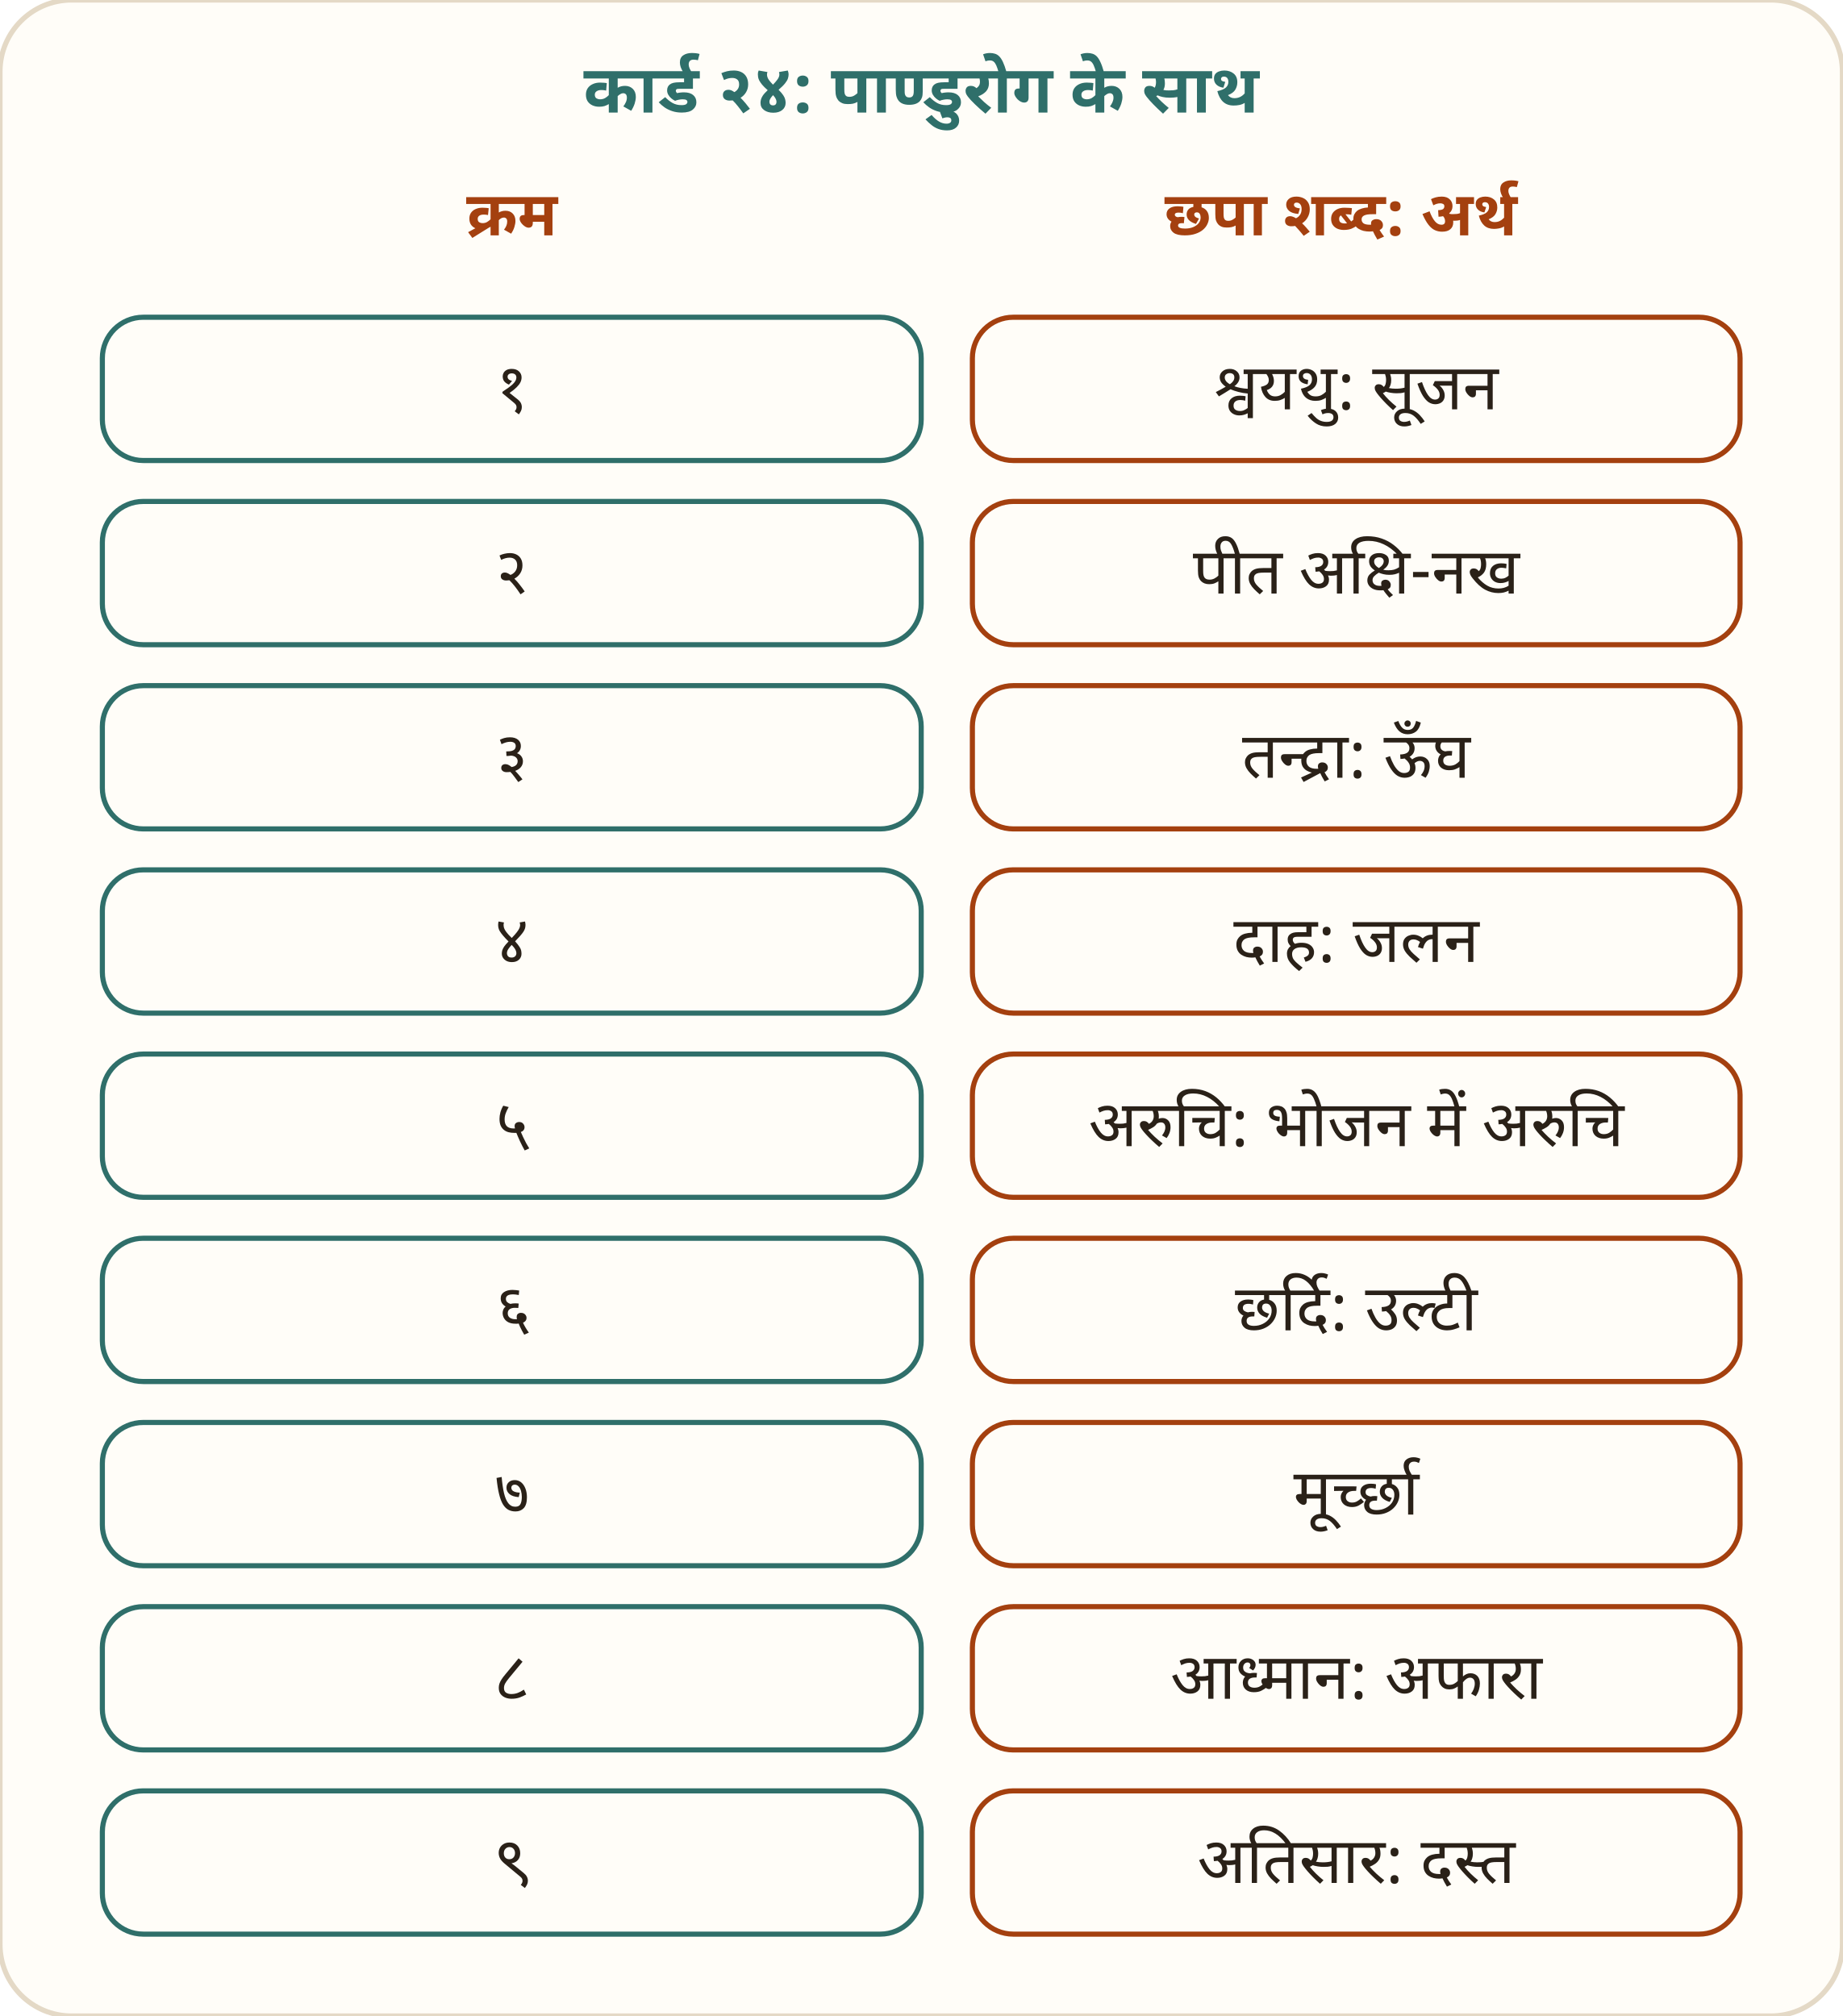
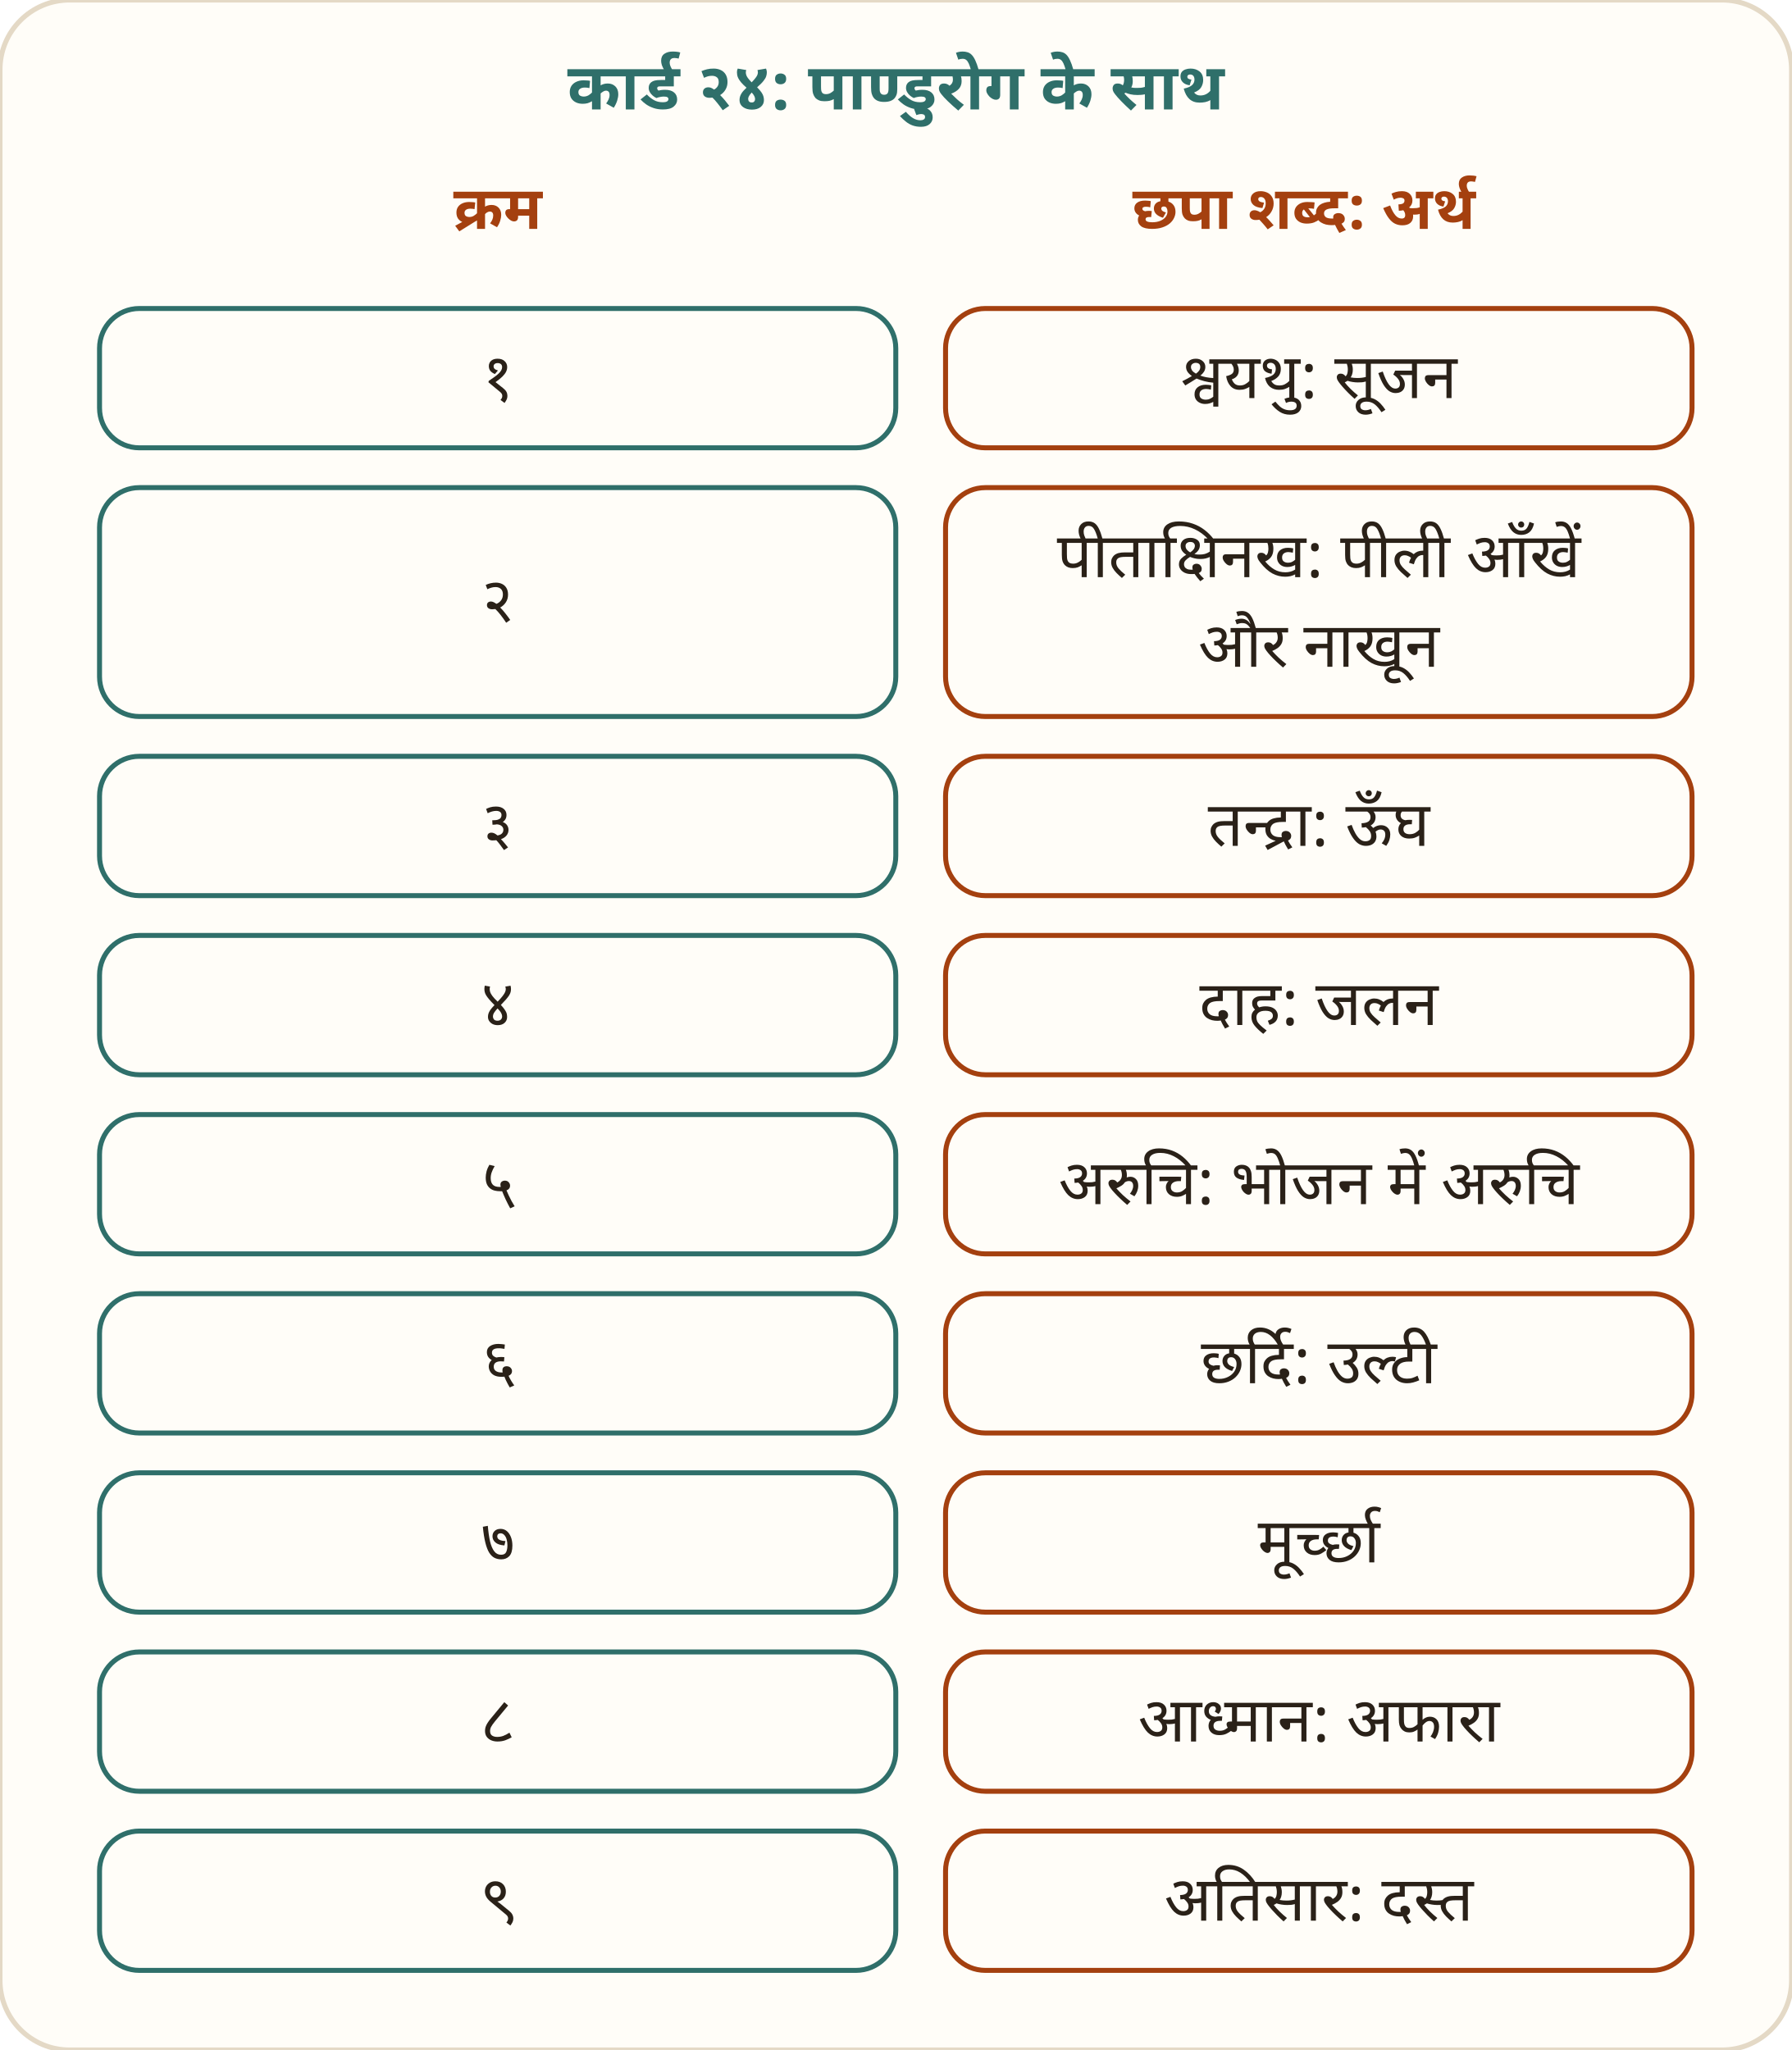
- <svg xmlns="http://www.w3.org/2000/svg" viewBox="0 0 360 394" role="img">
-   <rect width="360" height="394" rx="14" fill="#fffdf8" stroke="#e4d9c6" />
+ <svg xmlns="http://www.w3.org/2000/svg" viewBox="0 0 360 412" role="img">
+   <rect width="360" height="412" rx="14" fill="#fffdf8" stroke="#e4d9c6" />
  <text x="180" y="22" font-family="'Noto Sans Devanagari','Mukta','Nirmala UI','Mangal',sans-serif" font-size="13" font-weight="700" fill="#2f6f6a" text-anchor="middle">कार्ड २४: पाण्डुरोग के साथ</text>
  <text x="100" y="46" font-family="'Noto Sans Devanagari','Mukta','Nirmala UI','Mangal',sans-serif" font-size="12" font-weight="700" fill="#a4400f" text-anchor="middle">क्रम</text>
  <text x="262" y="46" font-family="'Noto Sans Devanagari','Mukta','Nirmala UI','Mangal',sans-serif" font-size="12" font-weight="700" fill="#a4400f" text-anchor="middle">छपा शब्द: अर्थ</text>
  <rect x="20" y="62" width="160" height="28" rx="8" fill="#fffdf8" stroke="#2f6f6a" />
  <text x="100.0" y="80.0" font-family="'Noto Sans Devanagari','Mukta','Nirmala UI','Mangal',sans-serif" font-size="12.5" font-weight="500" fill="#2a2118" text-anchor="middle">१</text>
  <rect x="190" y="62" width="150" height="28" rx="8" fill="#fffdf8" stroke="#a4400f" />
  <text x="265.0" y="80.0" font-family="'Noto Sans Devanagari','Mukta','Nirmala UI','Mangal',sans-serif" font-size="12.5" font-weight="500" fill="#2a2118" text-anchor="middle">श्वयथु: सूजन</text>
-   <rect x="20" y="98" width="160" height="28" rx="8" fill="#fffdf8" stroke="#2f6f6a" />
-   <text x="100.0" y="116.0" font-family="'Noto Sans Devanagari','Mukta','Nirmala UI','Mangal',sans-serif" font-size="12.5" font-weight="500" fill="#2a2118" text-anchor="middle">२</text>
-   <rect x="190" y="98" width="150" height="28" rx="8" fill="#fffdf8" stroke="#a4400f" />
-   <text x="265.0" y="116.0" font-family="'Noto Sans Devanagari','Mukta','Nirmala UI','Mangal',sans-serif" font-size="12.5" font-weight="500" fill="#2a2118" text-anchor="middle">पीत अक्षि-नख</text>
-   <rect x="20" y="134" width="160" height="28" rx="8" fill="#fffdf8" stroke="#2f6f6a" />
-   <text x="100.0" y="152.0" font-family="'Noto Sans Devanagari','Mukta','Nirmala UI','Mangal',sans-serif" font-size="12.5" font-weight="500" fill="#2a2118" text-anchor="middle">३</text>
-   <rect x="190" y="134" width="150" height="28" rx="8" fill="#fffdf8" stroke="#a4400f" />
-   <text x="265.0" y="152.0" font-family="'Noto Sans Devanagari','Mukta','Nirmala UI','Mangal',sans-serif" font-size="12.5" font-weight="500" fill="#2a2118" text-anchor="middle">तन्द्रा: ऊँघ</text>
-   <rect x="20" y="170" width="160" height="28" rx="8" fill="#fffdf8" stroke="#2f6f6a" />
-   <text x="100.0" y="188.0" font-family="'Noto Sans Devanagari','Mukta','Nirmala UI','Mangal',sans-serif" font-size="12.5" font-weight="500" fill="#2a2118" text-anchor="middle">४</text>
-   <rect x="190" y="170" width="150" height="28" rx="8" fill="#fffdf8" stroke="#a4400f" />
-   <text x="265.0" y="188.0" font-family="'Noto Sans Devanagari','Mukta','Nirmala UI','Mangal',sans-serif" font-size="12.5" font-weight="500" fill="#2a2118" text-anchor="middle">दाह: जलन</text>
-   <rect x="20" y="206" width="160" height="28" rx="8" fill="#fffdf8" stroke="#2f6f6a" />
-   <text x="100.0" y="224.0" font-family="'Noto Sans Devanagari','Mukta','Nirmala UI','Mangal',sans-serif" font-size="12.5" font-weight="500" fill="#2a2118" text-anchor="middle">५</text>
-   <rect x="190" y="206" width="150" height="28" rx="8" fill="#fffdf8" stroke="#a4400f" />
-   <text x="265.0" y="224.0" font-family="'Noto Sans Devanagari','Mukta','Nirmala UI','Mangal',sans-serif" font-size="12.5" font-weight="500" fill="#2a2118" text-anchor="middle">अरुचि: भोजन में अरुचि</text>
-   <rect x="20" y="242" width="160" height="28" rx="8" fill="#fffdf8" stroke="#2f6f6a" />
-   <text x="100.0" y="260.0" font-family="'Noto Sans Devanagari','Mukta','Nirmala UI','Mangal',sans-serif" font-size="12.5" font-weight="500" fill="#2a2118" text-anchor="middle">६</text>
-   <rect x="190" y="242" width="150" height="28" rx="8" fill="#fffdf8" stroke="#a4400f" />
-   <text x="265.0" y="260.0" font-family="'Noto Sans Devanagari','Mukta','Nirmala UI','Mangal',sans-serif" font-size="12.5" font-weight="500" fill="#2a2118" text-anchor="middle">छर्दि: उल्टी</text>
-   <rect x="20" y="278" width="160" height="28" rx="8" fill="#fffdf8" stroke="#2f6f6a" />
-   <text x="100.0" y="296.0" font-family="'Noto Sans Devanagari','Mukta','Nirmala UI','Mangal',sans-serif" font-size="12.5" font-weight="500" fill="#2a2118" text-anchor="middle">७</text>
-   <rect x="190" y="278" width="150" height="28" rx="8" fill="#fffdf8" stroke="#a4400f" />
-   <text x="265.0" y="296.0" font-family="'Noto Sans Devanagari','Mukta','Nirmala UI','Mangal',sans-serif" font-size="12.5" font-weight="500" fill="#2a2118" text-anchor="middle">मूर्च्छा</text>
-   <rect x="20" y="314" width="160" height="28" rx="8" fill="#fffdf8" stroke="#2f6f6a" />
-   <text x="100.0" y="332.0" font-family="'Noto Sans Devanagari','Mukta','Nirmala UI','Mangal',sans-serif" font-size="12.5" font-weight="500" fill="#2a2118" text-anchor="middle">८</text>
-   <rect x="190" y="314" width="150" height="28" rx="8" fill="#fffdf8" stroke="#a4400f" />
-   <text x="265.0" y="332.0" font-family="'Noto Sans Devanagari','Mukta','Nirmala UI','Mangal',sans-serif" font-size="12.5" font-weight="500" fill="#2a2118" text-anchor="middle">आध्मान: अफारा</text>
-   <rect x="20" y="350" width="160" height="28" rx="8" fill="#fffdf8" stroke="#2f6f6a" />
-   <text x="100.0" y="368.0" font-family="'Noto Sans Devanagari','Mukta','Nirmala UI','Mangal',sans-serif" font-size="12.5" font-weight="500" fill="#2a2118" text-anchor="middle">९</text>
-   <rect x="190" y="350" width="150" height="28" rx="8" fill="#fffdf8" stroke="#a4400f" />
-   <text x="265.0" y="368.0" font-family="'Noto Sans Devanagari','Mukta','Nirmala UI','Mangal',sans-serif" font-size="12.5" font-weight="500" fill="#2a2118" text-anchor="middle">अतिसार: दस्त</text>
+   <rect x="20" y="98" width="160" height="46" rx="8" fill="#fffdf8" stroke="#2f6f6a" />
+   <text x="100.0" y="125.0" font-family="'Noto Sans Devanagari','Mukta','Nirmala UI','Mangal',sans-serif" font-size="12.5" font-weight="500" fill="#2a2118" text-anchor="middle">२</text>
+   <rect x="190" y="98" width="150" height="46" rx="8" fill="#fffdf8" stroke="#a4400f" />
+   <text x="265.0" y="116.0" font-family="'Noto Sans Devanagari','Mukta','Nirmala UI','Mangal',sans-serif" font-size="12.5" font-weight="500" fill="#2a2118" text-anchor="middle">पीताक्षिनख: पीली आँखें</text>
+   <text x="265.0" y="134.0" font-family="'Noto Sans Devanagari','Mukta','Nirmala UI','Mangal',sans-serif" font-size="12.5" font-weight="500" fill="#2a2118" text-anchor="middle">और नाखून</text>
+   <rect x="20" y="152" width="160" height="28" rx="8" fill="#fffdf8" stroke="#2f6f6a" />
+   <text x="100.0" y="170.0" font-family="'Noto Sans Devanagari','Mukta','Nirmala UI','Mangal',sans-serif" font-size="12.5" font-weight="500" fill="#2a2118" text-anchor="middle">३</text>
+   <rect x="190" y="152" width="150" height="28" rx="8" fill="#fffdf8" stroke="#a4400f" />
+   <text x="265.0" y="170.0" font-family="'Noto Sans Devanagari','Mukta','Nirmala UI','Mangal',sans-serif" font-size="12.5" font-weight="500" fill="#2a2118" text-anchor="middle">तन्द्रा: ऊँघ</text>
+   <rect x="20" y="188" width="160" height="28" rx="8" fill="#fffdf8" stroke="#2f6f6a" />
+   <text x="100.0" y="206.0" font-family="'Noto Sans Devanagari','Mukta','Nirmala UI','Mangal',sans-serif" font-size="12.5" font-weight="500" fill="#2a2118" text-anchor="middle">४</text>
+   <rect x="190" y="188" width="150" height="28" rx="8" fill="#fffdf8" stroke="#a4400f" />
+   <text x="265.0" y="206.0" font-family="'Noto Sans Devanagari','Mukta','Nirmala UI','Mangal',sans-serif" font-size="12.5" font-weight="500" fill="#2a2118" text-anchor="middle">दाह: जलन</text>
+   <rect x="20" y="224" width="160" height="28" rx="8" fill="#fffdf8" stroke="#2f6f6a" />
+   <text x="100.0" y="242.0" font-family="'Noto Sans Devanagari','Mukta','Nirmala UI','Mangal',sans-serif" font-size="12.5" font-weight="500" fill="#2a2118" text-anchor="middle">५</text>
+   <rect x="190" y="224" width="150" height="28" rx="8" fill="#fffdf8" stroke="#a4400f" />
+   <text x="265.0" y="242.0" font-family="'Noto Sans Devanagari','Mukta','Nirmala UI','Mangal',sans-serif" font-size="12.5" font-weight="500" fill="#2a2118" text-anchor="middle">अरुचि: भोजन में अरुचि</text>
+   <rect x="20" y="260" width="160" height="28" rx="8" fill="#fffdf8" stroke="#2f6f6a" />
+   <text x="100.0" y="278.0" font-family="'Noto Sans Devanagari','Mukta','Nirmala UI','Mangal',sans-serif" font-size="12.5" font-weight="500" fill="#2a2118" text-anchor="middle">६</text>
+   <rect x="190" y="260" width="150" height="28" rx="8" fill="#fffdf8" stroke="#a4400f" />
+   <text x="265.0" y="278.0" font-family="'Noto Sans Devanagari','Mukta','Nirmala UI','Mangal',sans-serif" font-size="12.5" font-weight="500" fill="#2a2118" text-anchor="middle">छर्दि: उल्टी</text>
+   <rect x="20" y="296" width="160" height="28" rx="8" fill="#fffdf8" stroke="#2f6f6a" />
+   <text x="100.0" y="314.0" font-family="'Noto Sans Devanagari','Mukta','Nirmala UI','Mangal',sans-serif" font-size="12.5" font-weight="500" fill="#2a2118" text-anchor="middle">७</text>
+   <rect x="190" y="296" width="150" height="28" rx="8" fill="#fffdf8" stroke="#a4400f" />
+   <text x="265.0" y="314.0" font-family="'Noto Sans Devanagari','Mukta','Nirmala UI','Mangal',sans-serif" font-size="12.5" font-weight="500" fill="#2a2118" text-anchor="middle">मूर्च्छा</text>
+   <rect x="20" y="332" width="160" height="28" rx="8" fill="#fffdf8" stroke="#2f6f6a" />
+   <text x="100.0" y="350.0" font-family="'Noto Sans Devanagari','Mukta','Nirmala UI','Mangal',sans-serif" font-size="12.5" font-weight="500" fill="#2a2118" text-anchor="middle">८</text>
+   <rect x="190" y="332" width="150" height="28" rx="8" fill="#fffdf8" stroke="#a4400f" />
+   <text x="265.0" y="350.0" font-family="'Noto Sans Devanagari','Mukta','Nirmala UI','Mangal',sans-serif" font-size="12.5" font-weight="500" fill="#2a2118" text-anchor="middle">आध्मान: अफारा</text>
+   <rect x="20" y="368" width="160" height="28" rx="8" fill="#fffdf8" stroke="#2f6f6a" />
+   <text x="100.0" y="386.0" font-family="'Noto Sans Devanagari','Mukta','Nirmala UI','Mangal',sans-serif" font-size="12.5" font-weight="500" fill="#2a2118" text-anchor="middle">९</text>
+   <rect x="190" y="368" width="150" height="28" rx="8" fill="#fffdf8" stroke="#a4400f" />
+   <text x="265.0" y="386.0" font-family="'Noto Sans Devanagari','Mukta','Nirmala UI','Mangal',sans-serif" font-size="12.5" font-weight="500" fill="#2a2118" text-anchor="middle">अतिसार: दस्त</text>
</svg>
